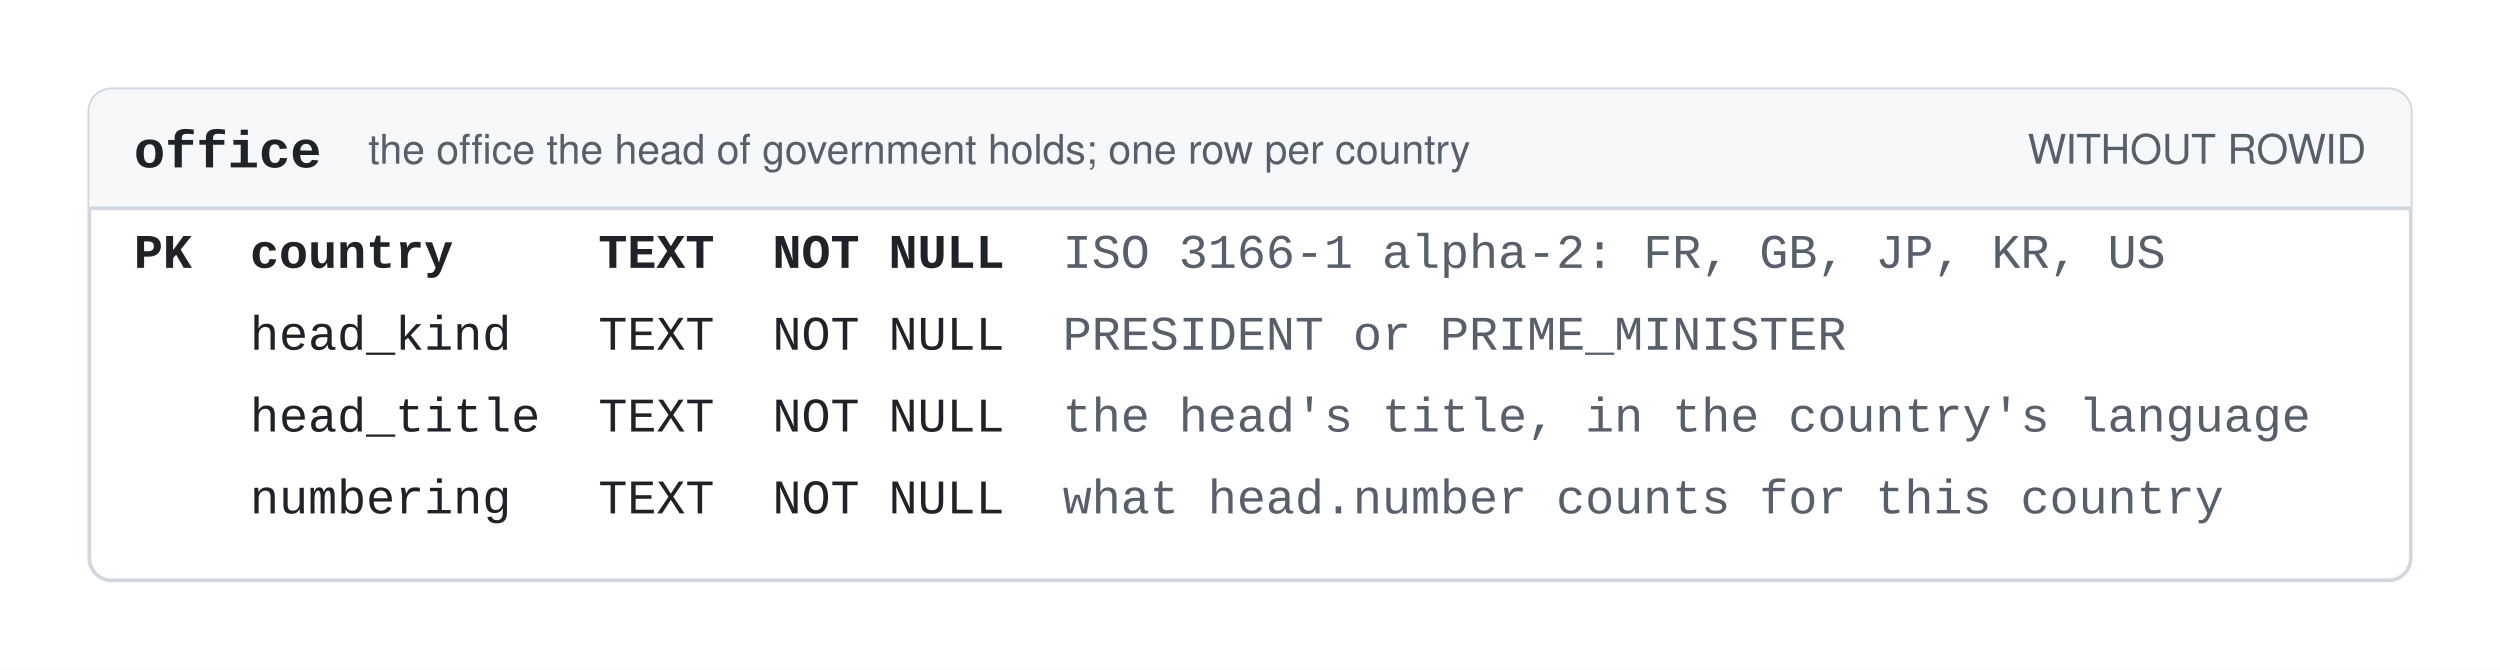
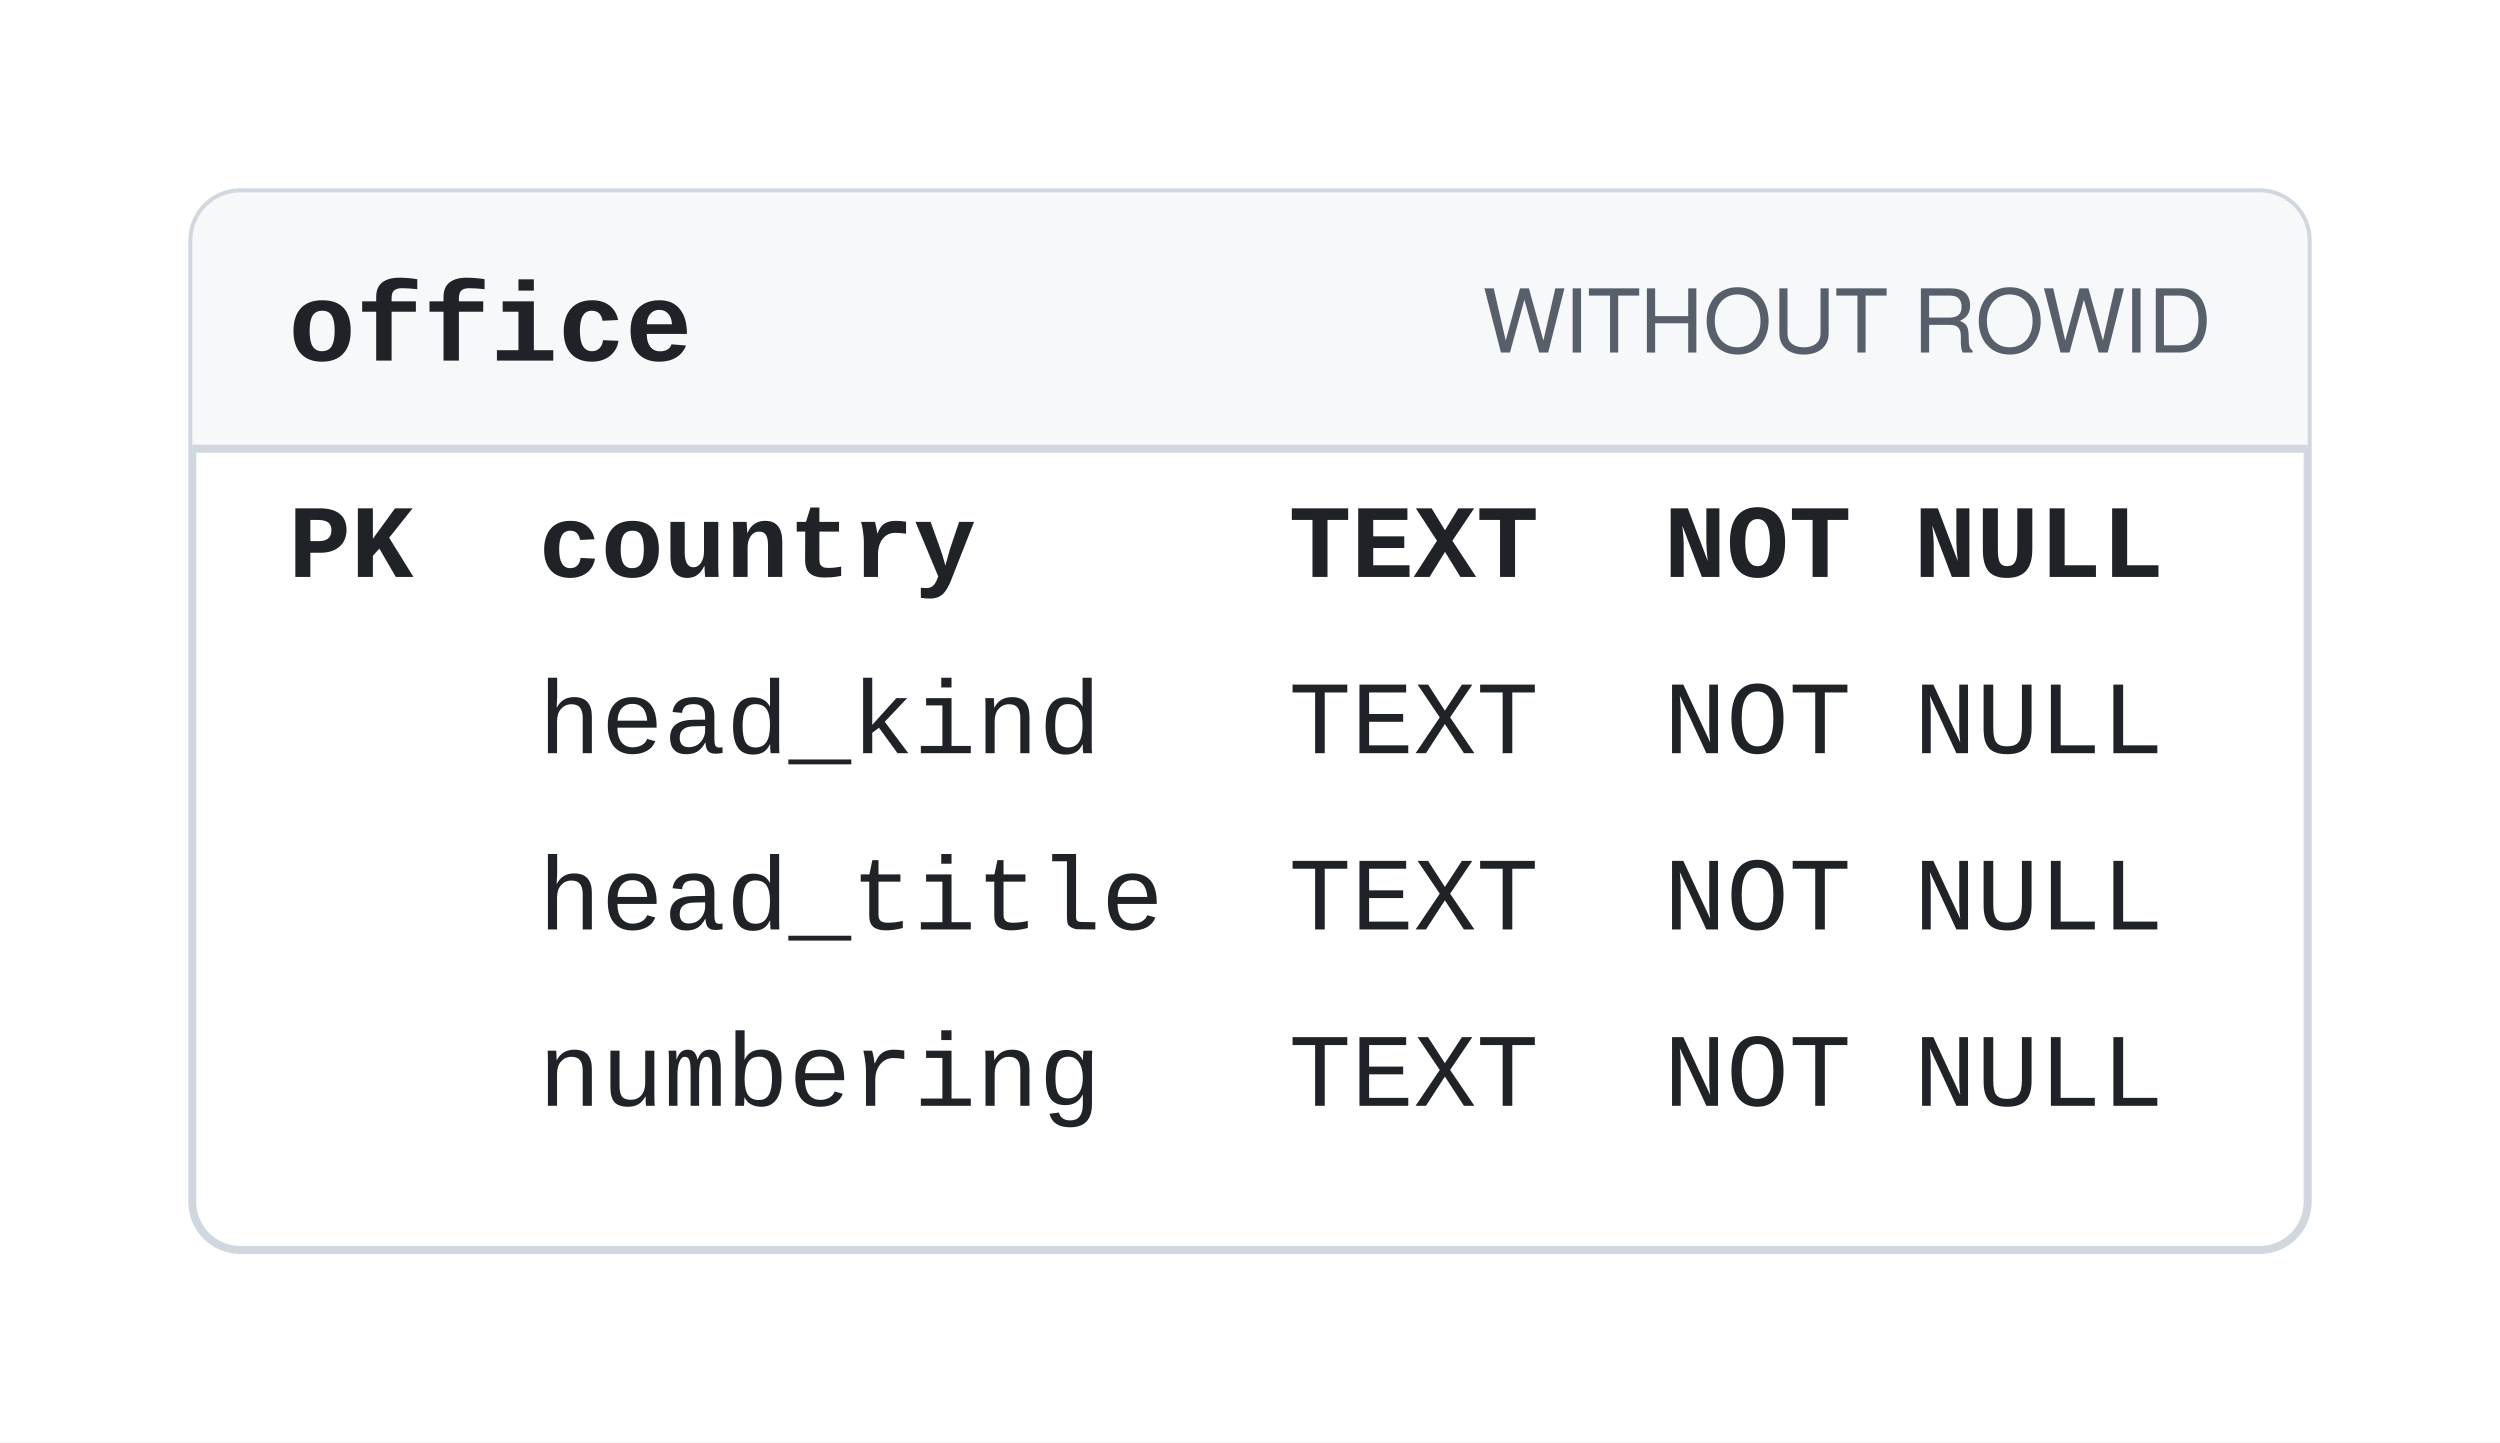
- <svg xmlns="http://www.w3.org/2000/svg" width="672" height="180" viewBox="0 0 672 180">
-   <rect width="672" height="180" fill="#ffffff" />
+ <svg xmlns="http://www.w3.org/2000/svg" width="312" height="180" viewBox="0 0 312 180">
+   <rect width="312" height="180" fill="#ffffff" />
  <g id="office">
-     <rect x="24" y="24" width="624" height="132" rx="6" fill="#ffffff" stroke="#d0d7de" />
-     <path d="M24 56h624v-26a6 6 0 0 0 -6 -6h-612a6 6 0 0 0 -6 6z" fill="#f6f8fa" />
-     <line x1="24" y1="56" x2="648" y2="56" stroke="#d0d7de" />
+     <rect x="24" y="24" width="264" height="132" rx="6" fill="#ffffff" stroke="#d0d7de" />
+     <path d="M24 56h264v-26a6 6 0 0 0 -6 -6h-252a6 6 0 0 0 -6 6z" fill="#f6f8fa" />
+     <line x1="24" y1="56" x2="288" y2="56" stroke="#d0d7de" />
    <text x="36" y="45" font-family="ui-monospace, SFMono-Regular, Menlo, Consolas, 'Liberation Mono', monospace" font-size="14" font-weight="600" fill="#1f2328">office</text>
-     <text x="636" y="44" font-family="-apple-system, BlinkMacSystemFont, 'Segoe UI', Helvetica, Arial, sans-serif" font-size="11" fill="#57606a" text-anchor="end">WITHOUT ROWID</text>
-     <text x="99" y="44" font-family="-apple-system, BlinkMacSystemFont, 'Segoe UI', Helvetica, Arial, sans-serif" font-size="11" fill="#57606a">the office the head of government holds; one row per country</text>
-     <text x="36" y="72" font-family="ui-monospace, SFMono-Regular, Menlo, Consolas, 'Liberation Mono', monospace" font-size="13" font-weight="600" fill="#1f2328" xml:space="preserve">PK  country     TEXT  NOT NULL  <tspan font-weight="400" fill="#57606a">ISO 3166-1 alpha-2: FR, GB, JP, KR, US</tspan>
-     </text>
-     <text x="36" y="94" font-family="ui-monospace, SFMono-Regular, Menlo, Consolas, 'Liberation Mono', monospace" font-size="13" fill="#1f2328" xml:space="preserve">    head_kind   TEXT  NOT NULL  <tspan font-weight="400" fill="#57606a">PRESIDENT or PRIME_MINISTER</tspan>
-     </text>
-     <text x="36" y="116" font-family="ui-monospace, SFMono-Regular, Menlo, Consolas, 'Liberation Mono', monospace" font-size="13" fill="#1f2328" xml:space="preserve">    head_title  TEXT  NOT NULL  <tspan font-weight="400" fill="#57606a">the head's title, in the country's language</tspan>
-     </text>
-     <text x="36" y="138" font-family="ui-monospace, SFMono-Regular, Menlo, Consolas, 'Liberation Mono', monospace" font-size="13" fill="#1f2328" xml:space="preserve">    numbering   TEXT  NOT NULL  <tspan font-weight="400" fill="#57606a">what head.number counts for this country</tspan>
-     </text>
+     <text x="276" y="44" font-family="-apple-system, BlinkMacSystemFont, 'Segoe UI', Helvetica, Arial, sans-serif" font-size="11" fill="#57606a" text-anchor="end">WITHOUT ROWID</text>
+     <text x="36" y="72" font-family="ui-monospace, SFMono-Regular, Menlo, Consolas, 'Liberation Mono', monospace" font-size="13" font-weight="600" fill="#1f2328" xml:space="preserve">PK  country     TEXT  NOT NULL</text>
+     <text x="36" y="94" font-family="ui-monospace, SFMono-Regular, Menlo, Consolas, 'Liberation Mono', monospace" font-size="13" fill="#1f2328" xml:space="preserve">    head_kind   TEXT  NOT NULL</text>
+     <text x="36" y="116" font-family="ui-monospace, SFMono-Regular, Menlo, Consolas, 'Liberation Mono', monospace" font-size="13" fill="#1f2328" xml:space="preserve">    head_title  TEXT  NOT NULL</text>
+     <text x="36" y="138" font-family="ui-monospace, SFMono-Regular, Menlo, Consolas, 'Liberation Mono', monospace" font-size="13" fill="#1f2328" xml:space="preserve">    numbering   TEXT  NOT NULL</text>
  </g>
</svg>
